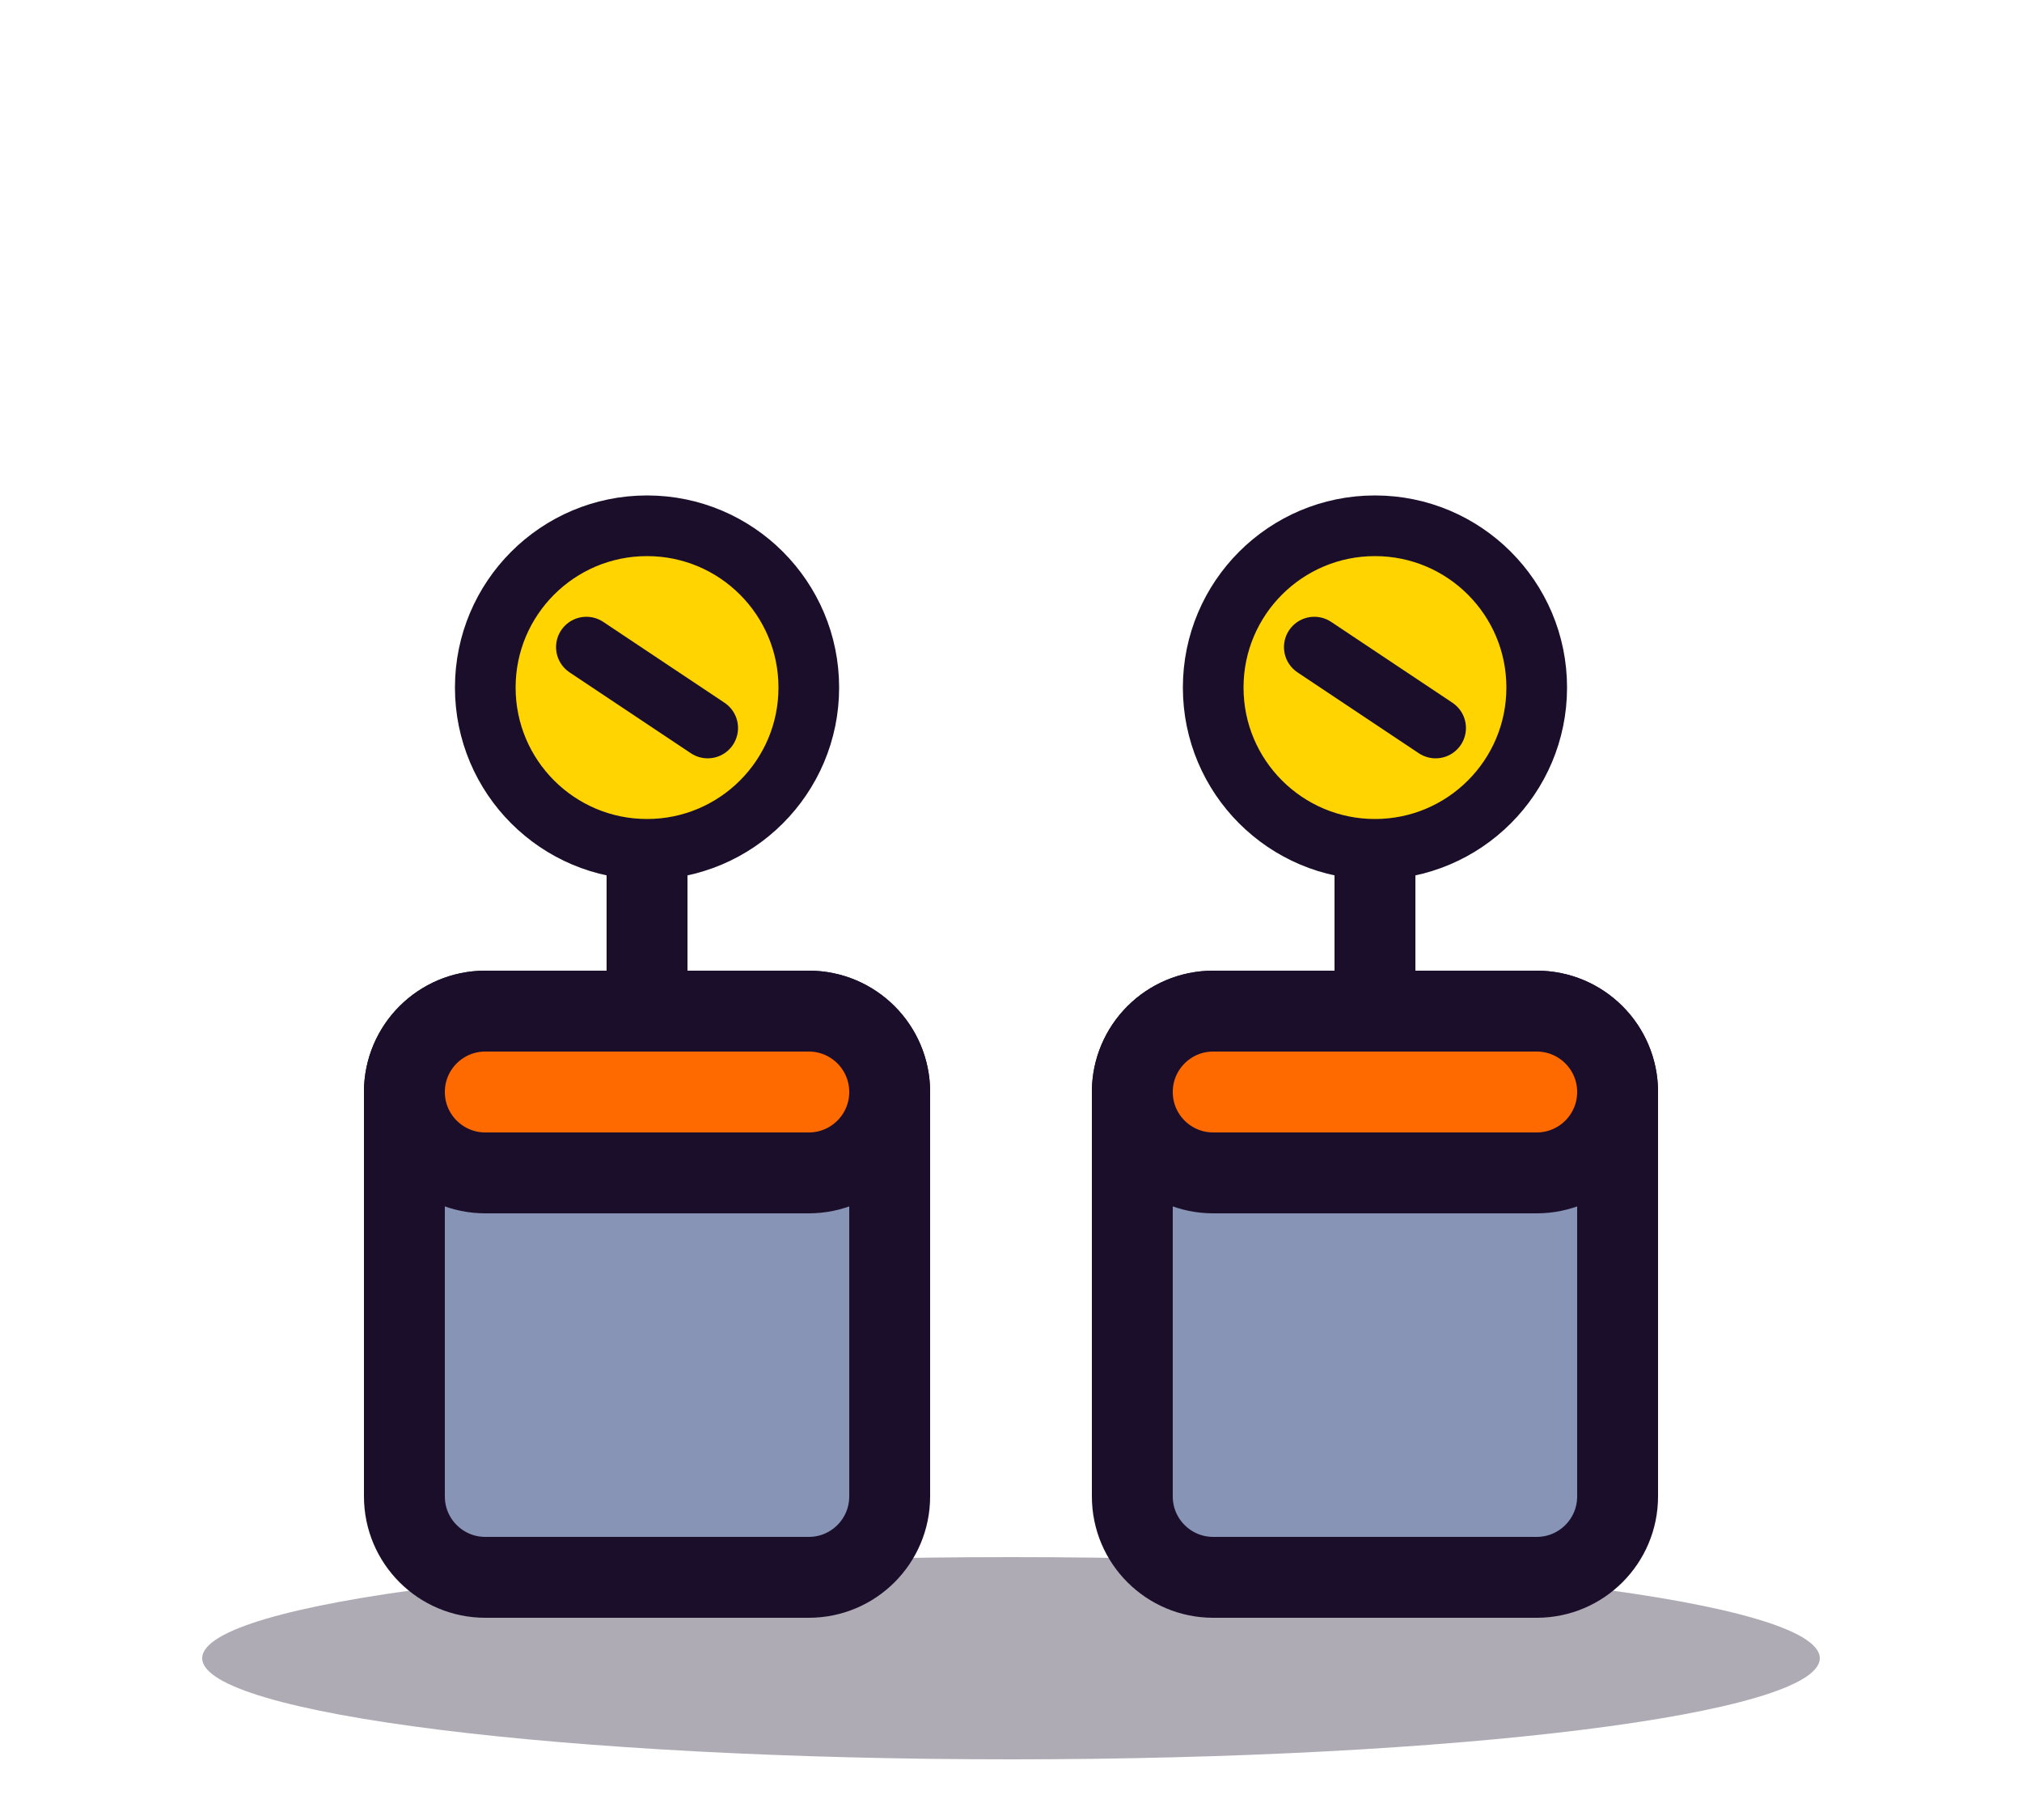
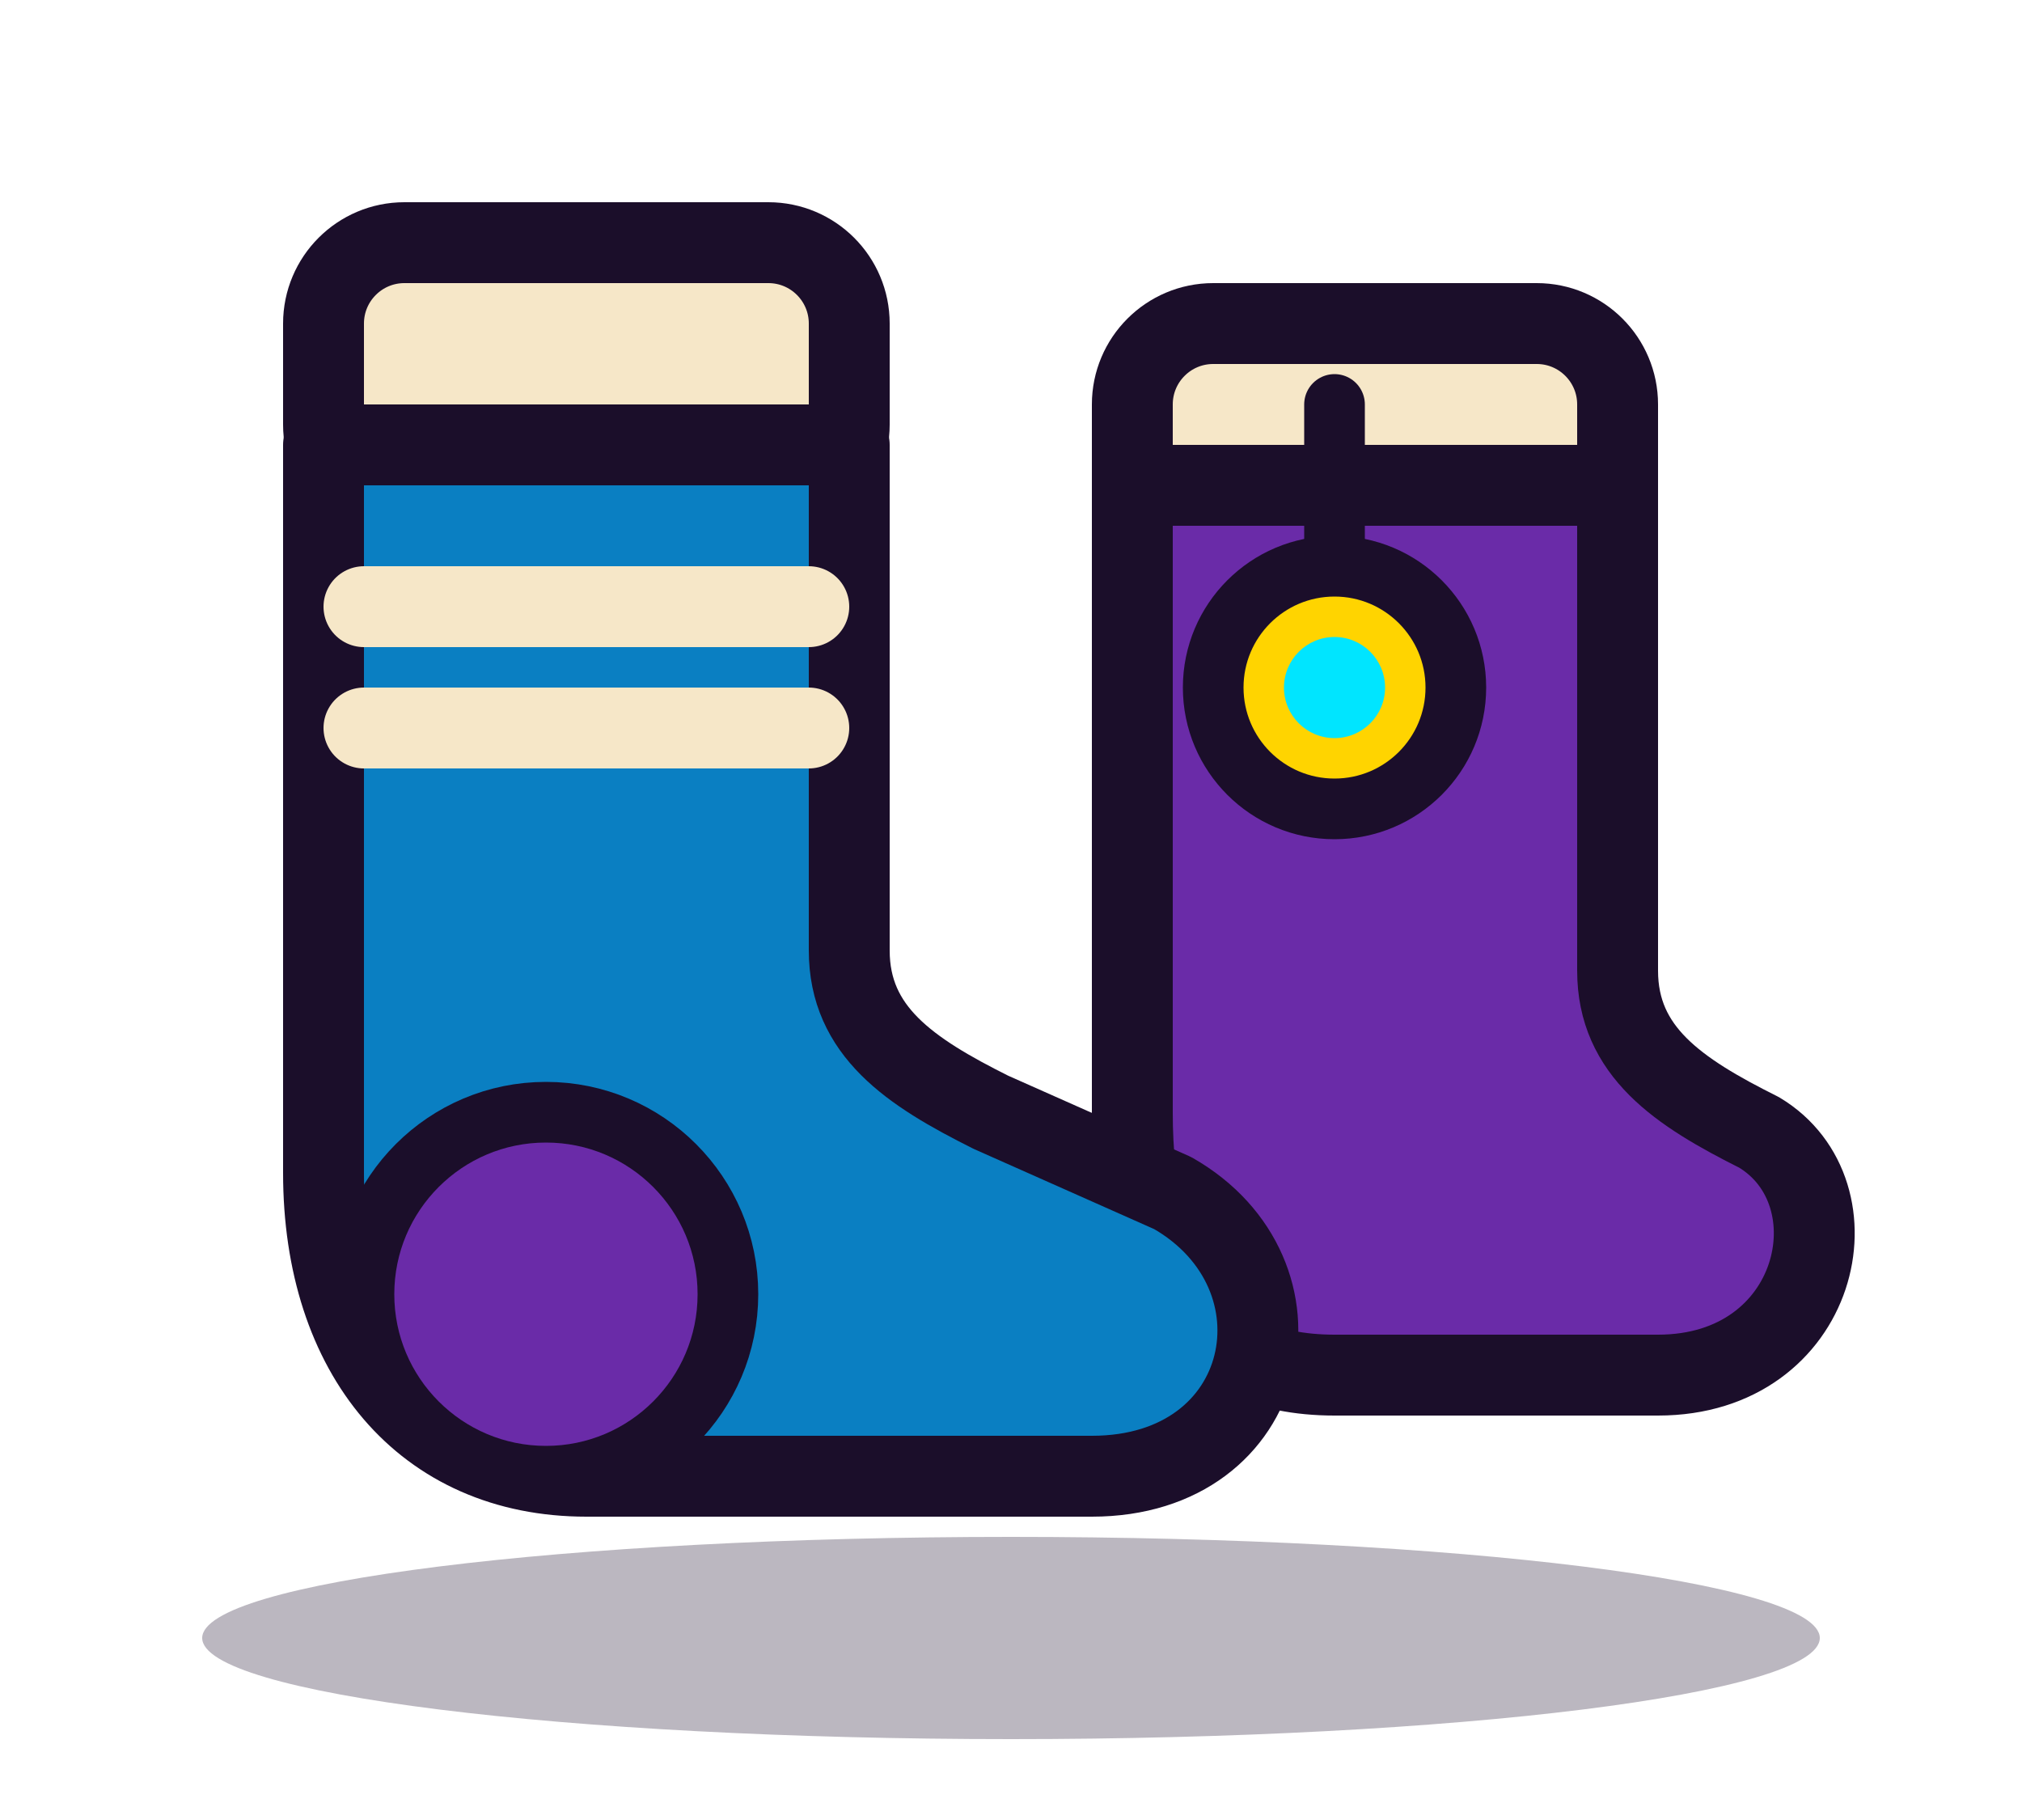
<svg xmlns="http://www.w3.org/2000/svg" width="100" height="90" viewBox="0 0 100 90">
-   <ellipse cx="50" cy="82" rx="40" ry="5" fill="#1B0E2A" opacity="0.35" />
-   <rect x="20" y="50" width="24" height="28" rx="4" fill="#8894B5" stroke="#1B0E2A" stroke-width="4" />
-   <rect x="20" y="50" width="24" height="8" rx="4" fill="#FF6A00" stroke="#1B0E2A" stroke-width="4" />
-   <rect x="56" y="50" width="24" height="28" rx="4" fill="#8894B5" stroke="#1B0E2A" stroke-width="4" />
-   <rect x="56" y="50" width="24" height="8" rx="4" fill="#FF6A00" stroke="#1B0E2A" stroke-width="4" />
-   <path d="M32 40 L32 50 M68 40 L68 50" stroke="#1B0E2A" stroke-width="4" stroke-linecap="round" />
-   <circle cx="32" cy="34" r="8" fill="#FFD400" stroke="#1B0E2A" stroke-width="3" />
-   <circle cx="68" cy="34" r="8" fill="#FFD400" stroke="#1B0E2A" stroke-width="3" />
-   <path d="M29 32 L35 36 M65 32 L71 36" stroke="#1B0E2A" stroke-width="3" stroke-linecap="round" />
+   <ellipse cx="50" cy="81" rx="40" ry="5" fill="#1B0E2A" opacity="0.3" />
+   <rect x="56" y="16" width="24" height="12" rx="4" fill="#F6E7C8" stroke="#1B0E2A" stroke-width="4" />
+   <path d="M56 24 L80 24 L80 48 C80 52 83 54 87 56 C92 59 90 68 82 68 L66 68 C59 68 56 63 56 55 Z" fill="#6A2BA8" stroke="#1B0E2A" stroke-width="4" stroke-linejoin="round" />
+   <path d="M66 28 L66 20" stroke="#1B0E2A" stroke-width="3" stroke-linecap="round" />
+   <circle cx="66" cy="34" r="6" fill="#FFD400" stroke="#1B0E2A" stroke-width="3" />
+   <circle cx="66" cy="34" r="2.5" fill="#00E5FF" />
+   <rect x="16" y="12" width="26" height="13" rx="4" fill="#F6E7C8" stroke="#1B0E2A" stroke-width="4" />
+   <path d="M16 22 L42 22 L42 47 C42 51 45 53 49 55 L58 59 C65 63 63 73 54 73 L29 73 C21 73 16 67 16 58 Z" fill="#0A7FC2" stroke="#1B0E2A" stroke-width="4" stroke-linejoin="round" />
+   <path d="M18 30 L40 30 M18 36 L40 36" stroke="#F6E7C8" stroke-width="4" stroke-linecap="round" />
+   <circle cx="27" cy="64" r="9" fill="#6A2BA8" stroke="#1B0E2A" stroke-width="3" />
</svg>
